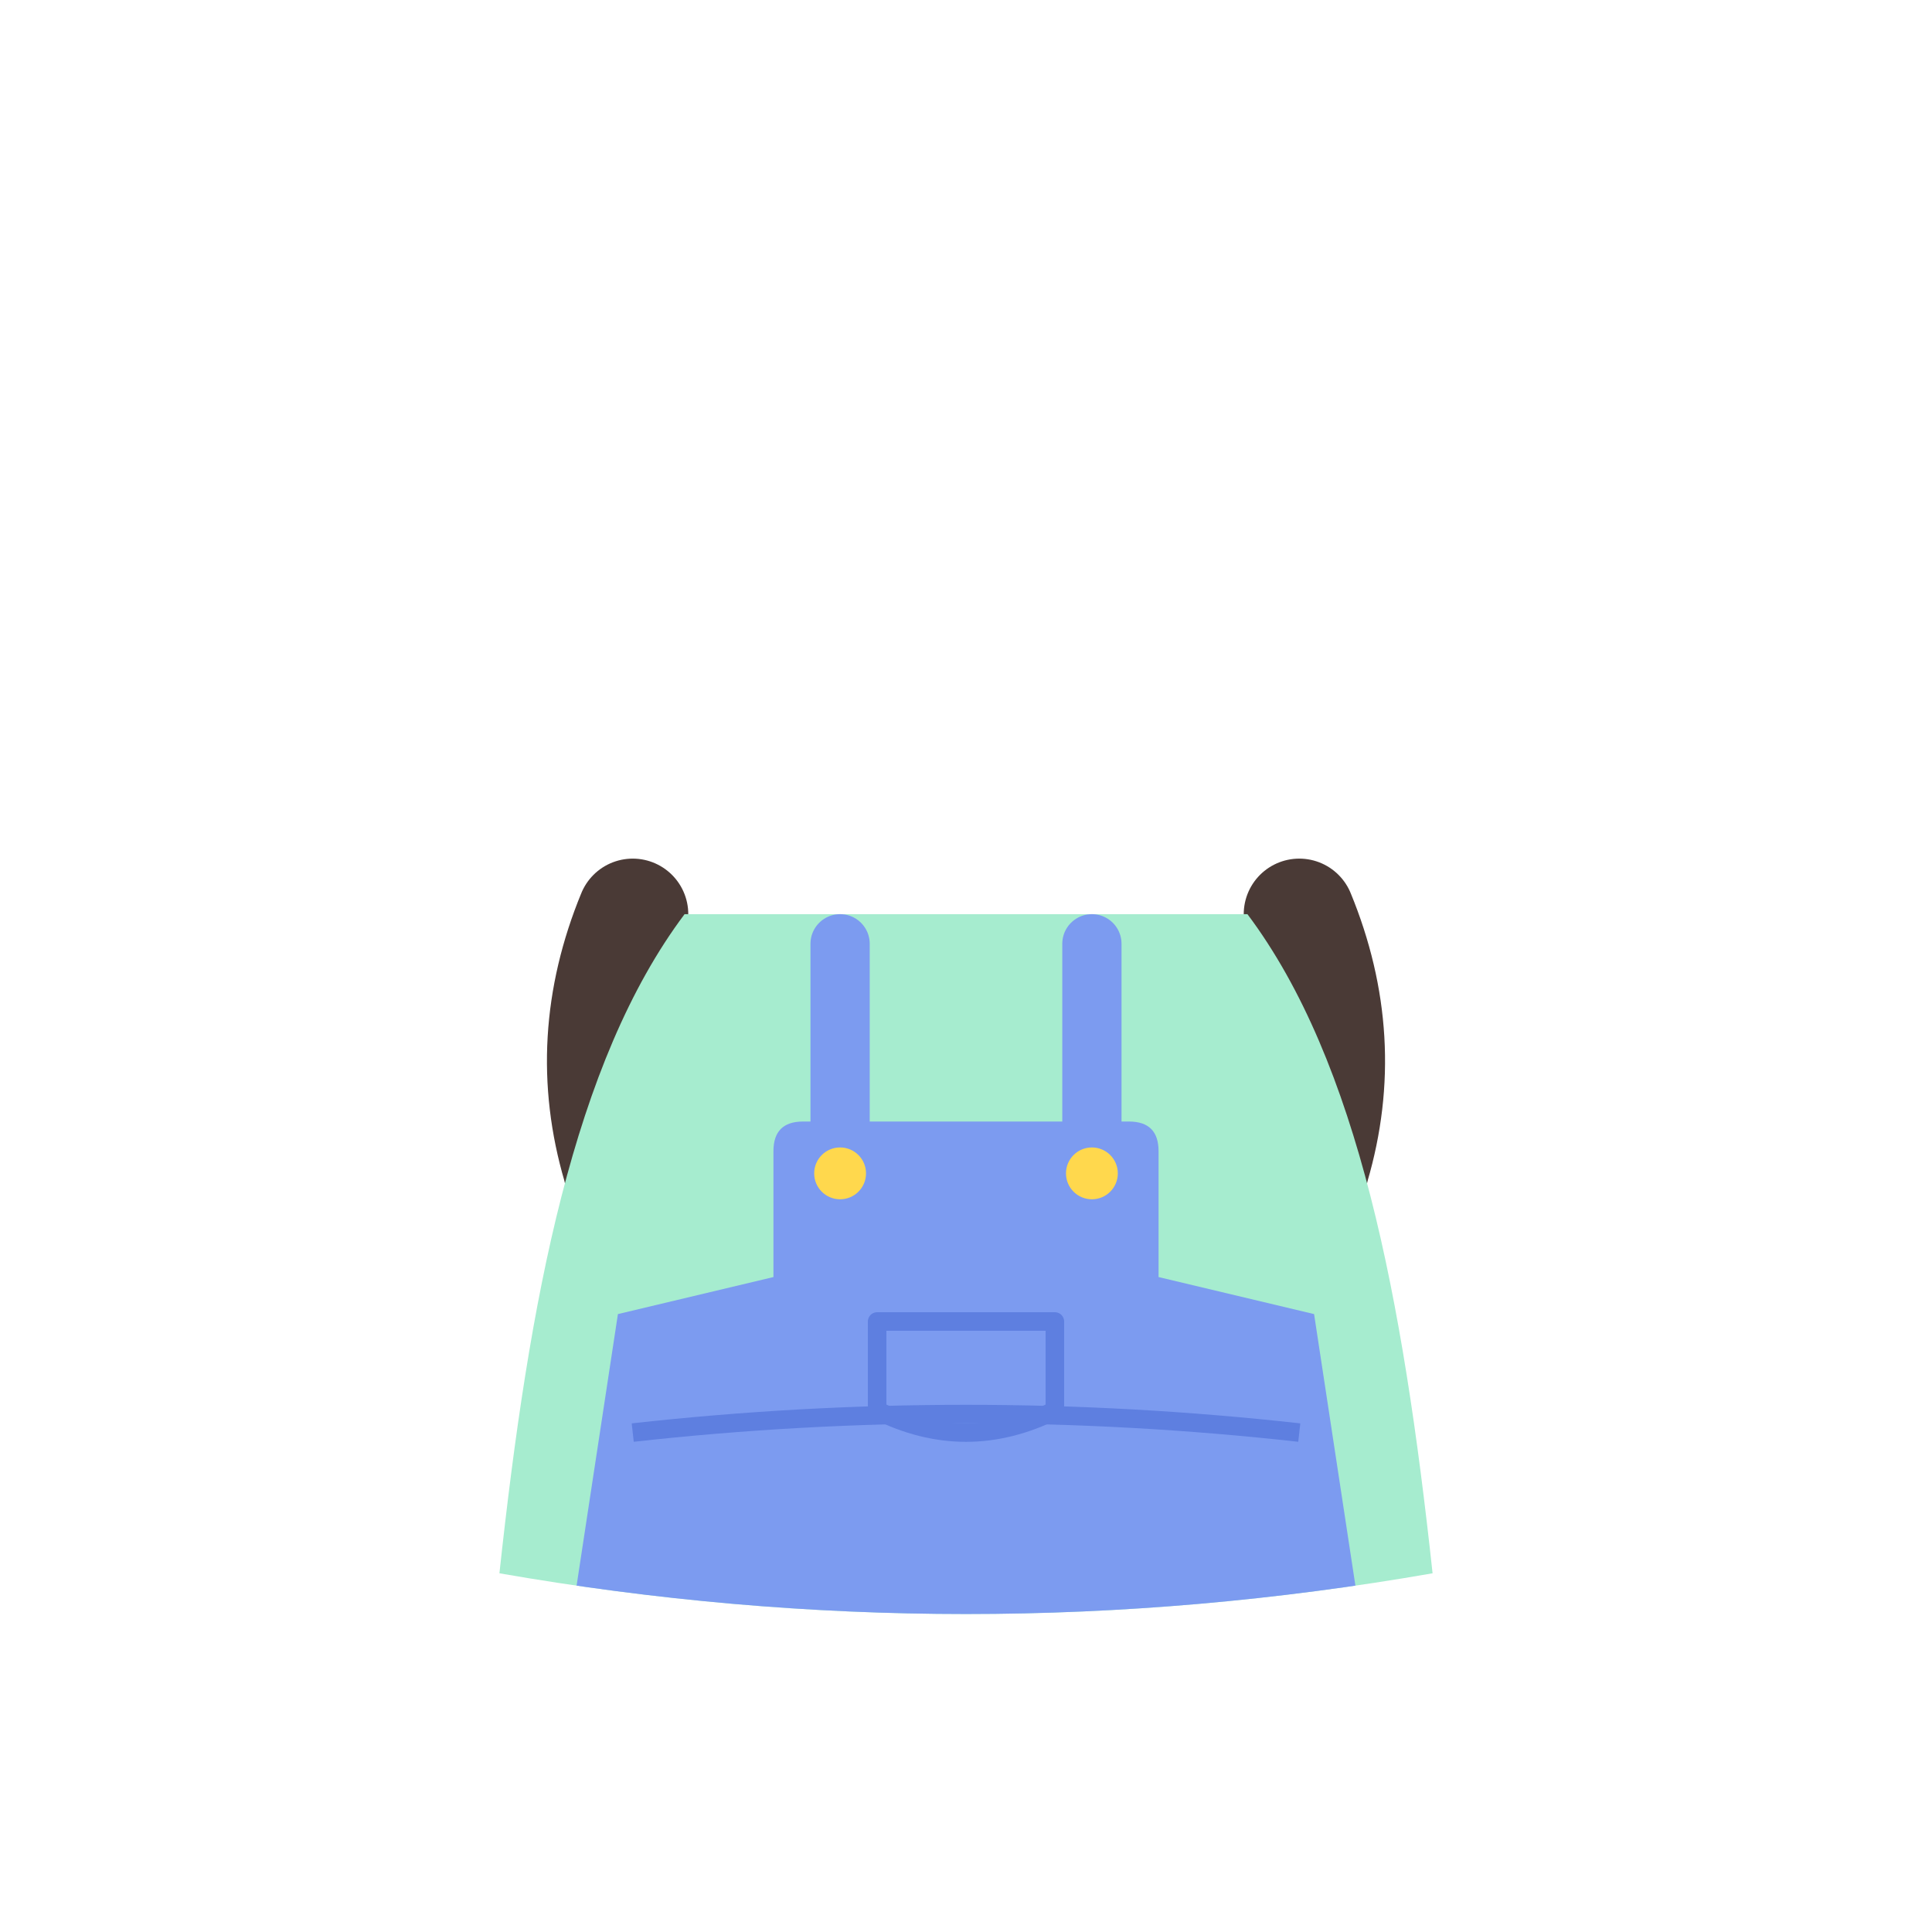
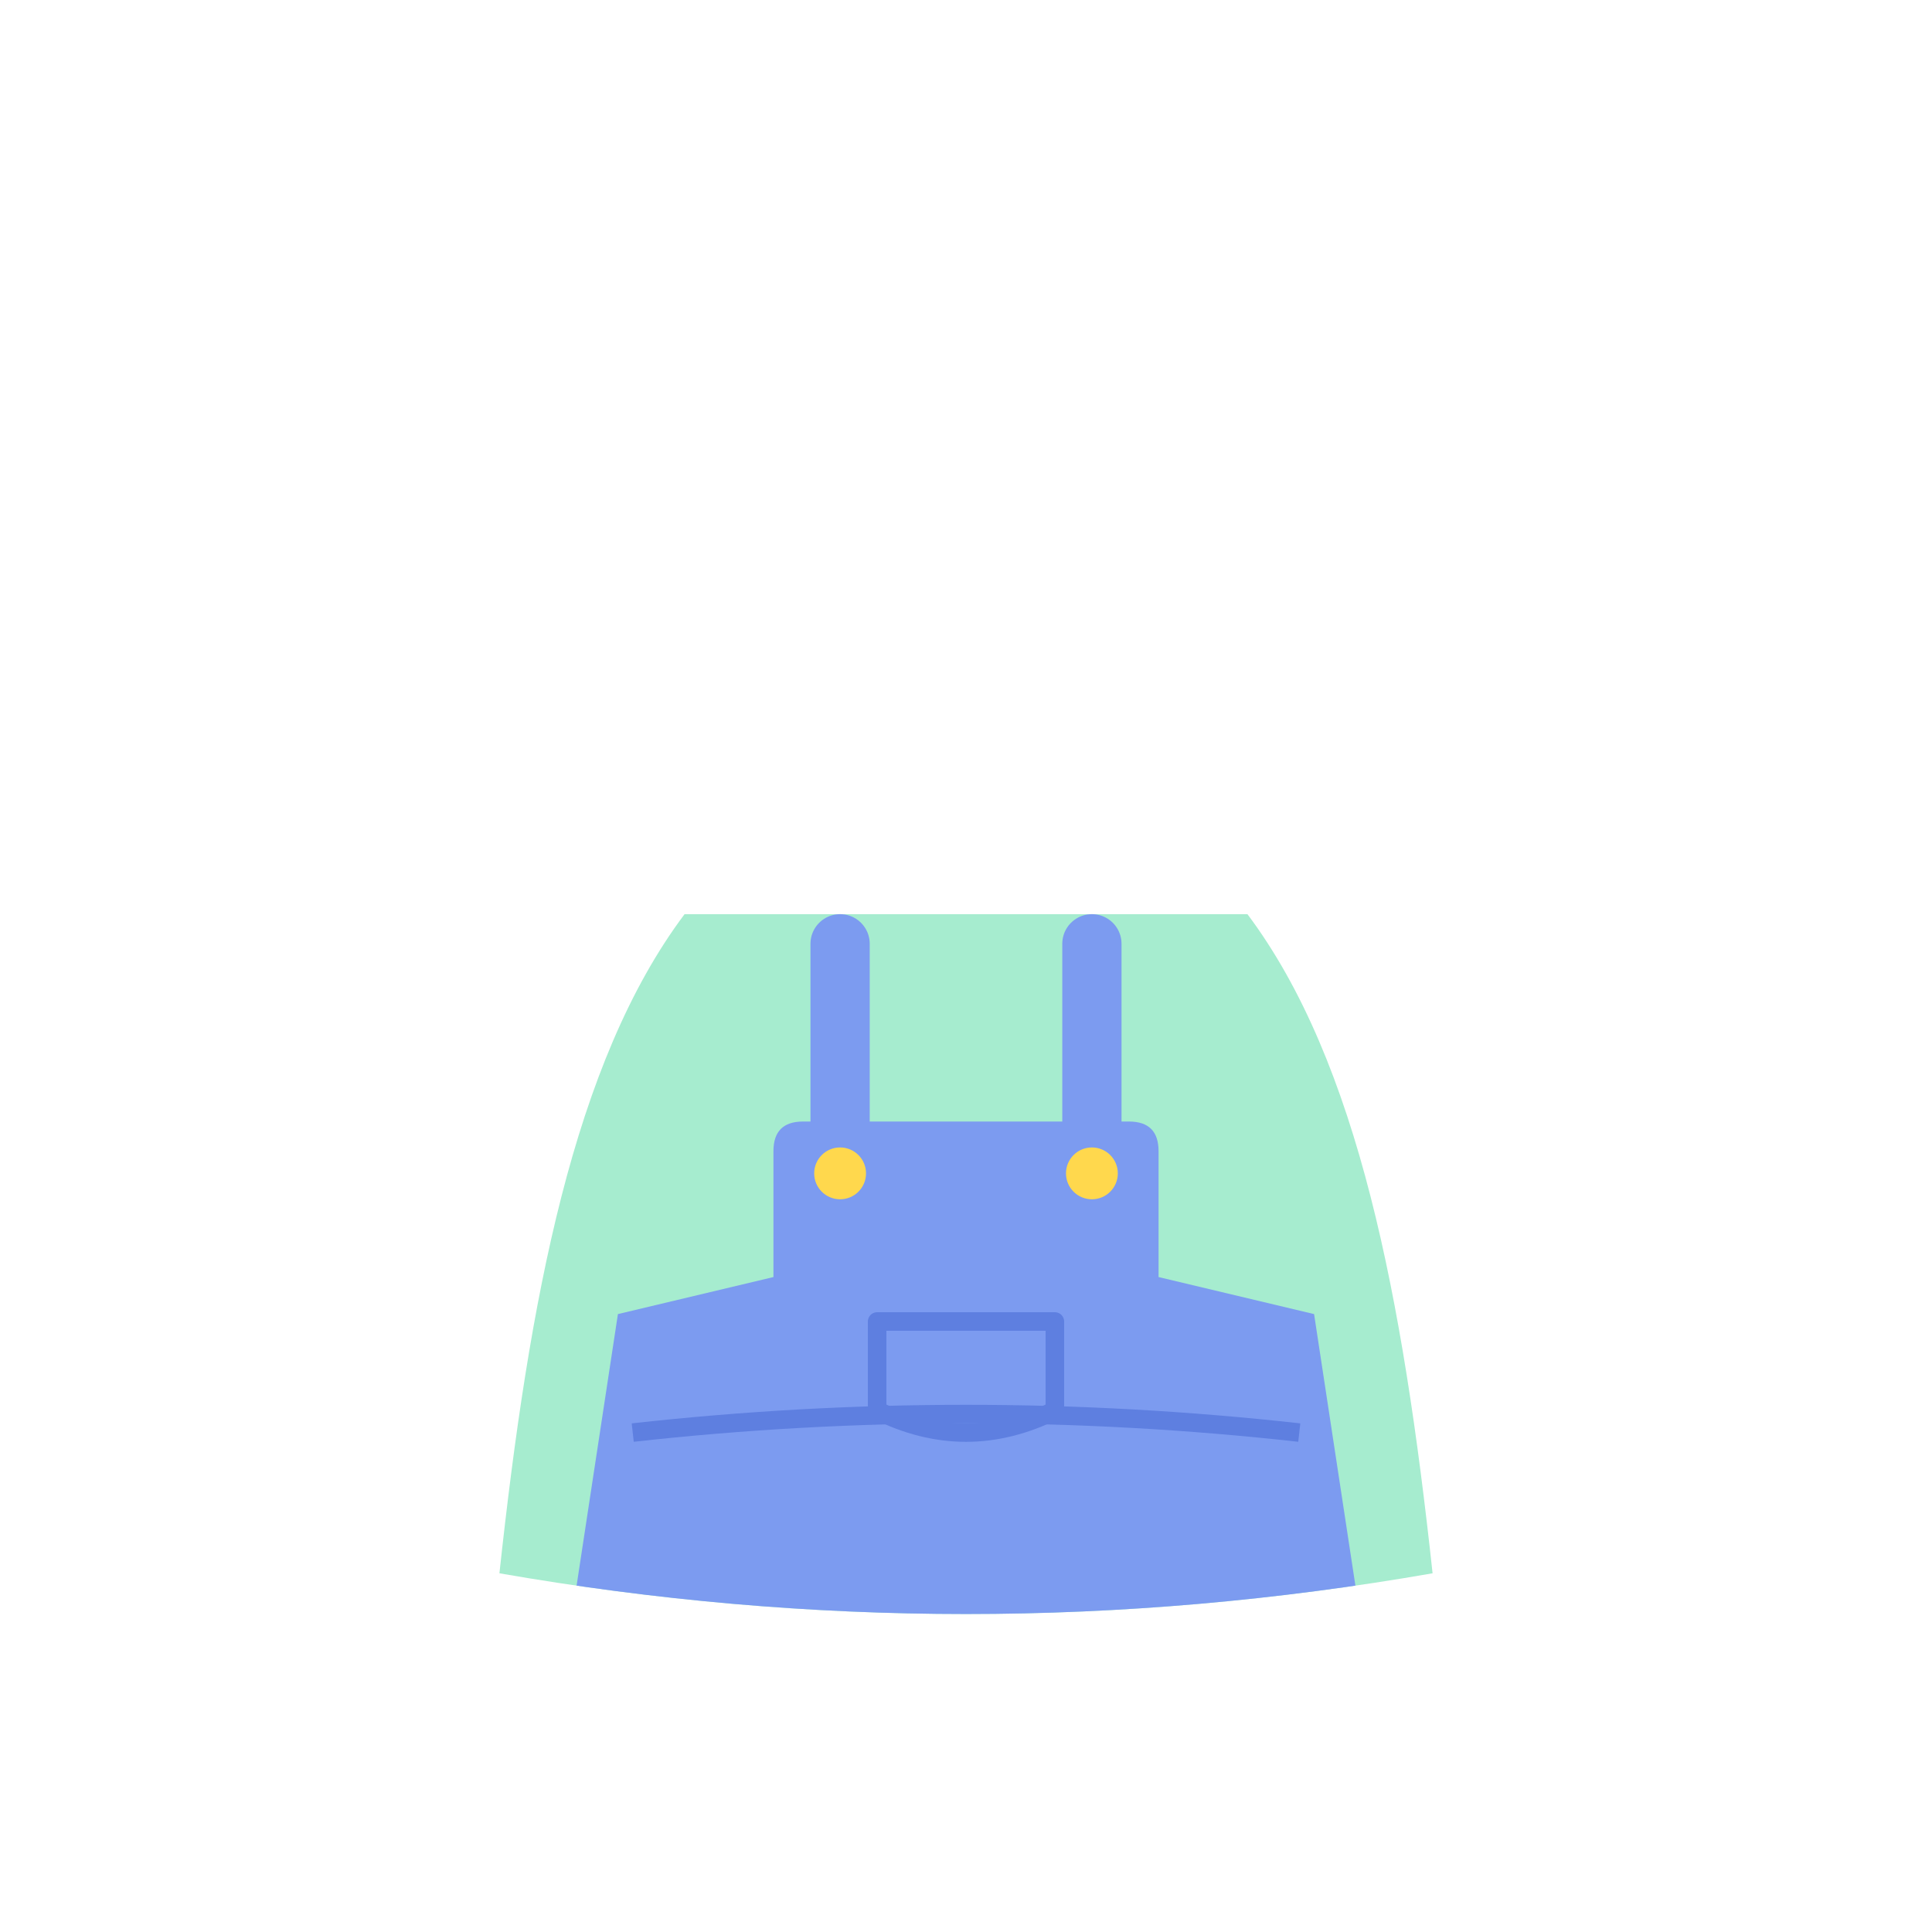
<svg xmlns="http://www.w3.org/2000/svg" viewBox="0 0 480 480" width="480" height="480">
  <g transform="translate(240 470) scale(0.92) translate(-240 -470)">
    <g>
      <g transform="translate(0 0) rotate(0 240 384)">
-         <path d="M150 206 q-14 34 -4 68 q6 24 -6 44" stroke="#4A3A36" stroke-width="30" stroke-linecap="round" fill="none" />
-         <rect x="130" y="296" width="36" height="16" rx="8" fill="#FF7A59" />
-         <path d="M330 206 q14 34 4 68 q-6 24 6 44" stroke="#4A3A36" stroke-width="30" stroke-linecap="round" fill="none" />
-         <rect x="314" y="296" width="36" height="16" rx="8" fill="#FF7A59" />
-         <clipPath id="c276">
+         <clipPath id="c285">
          <path d="M164 206 C134 246 122 310 114 384 Q240 406 366 384 C358 310 346 246 316 206 Z" />
        </clipPath>
        <path d="M164 206 C134 246 122 310 114 384 Q240 406 366 384 C358 310 346 246 316 206 Z" fill="#A6ECCF" />
-         <g clip-path="url(#c276)">
+         <g clip-path="url(#c285)">
          <path d="M206 214 V270 M274 214 V270" stroke="#7C9BF0" stroke-width="16" stroke-linecap="round" />
          <path d="M196 262 H284 Q292 262 292 270 V304 L334 314 L348 406 H132 L146 314 L188 304 V270 Q188 262 196 262 Z" fill="#7C9BF0" />
          <circle cx="206" cy="276" r="7" fill="#FFD84D" />
          <circle cx="274" cy="276" r="7" fill="#FFD84D" />
          <path d="M216 316 H264 V340 Q240 352 216 340 Z" fill="none" stroke="#5E7FE0" stroke-width="5" stroke-linejoin="round" />
          <path d="M150 346 Q240 336 330 346" stroke="#5E7FE0" stroke-width="5" fill="none" />
        </g>
      </g>
    </g>
  </g>
</svg>
